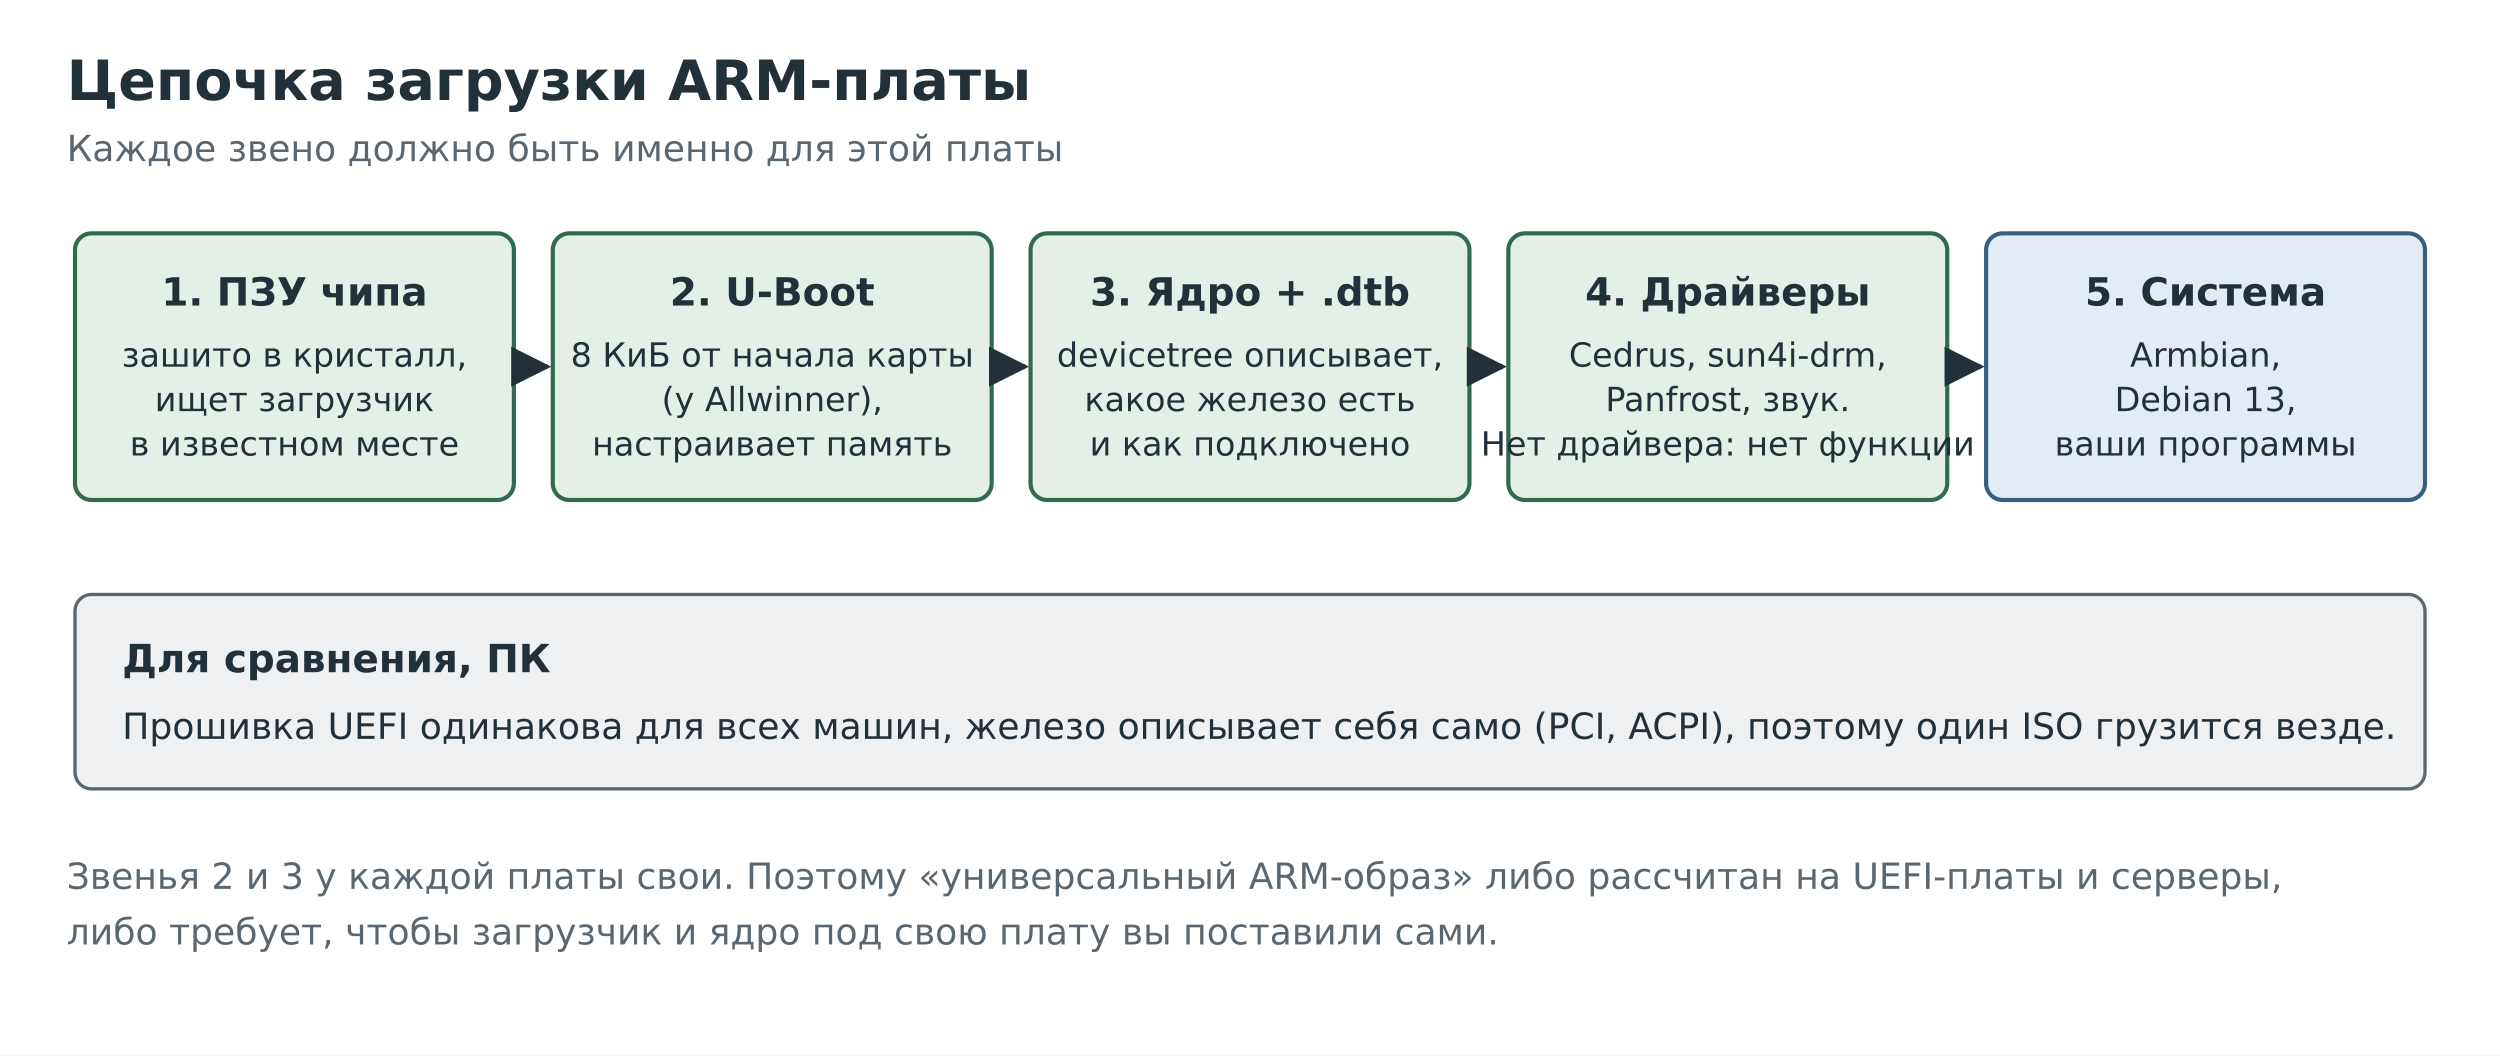
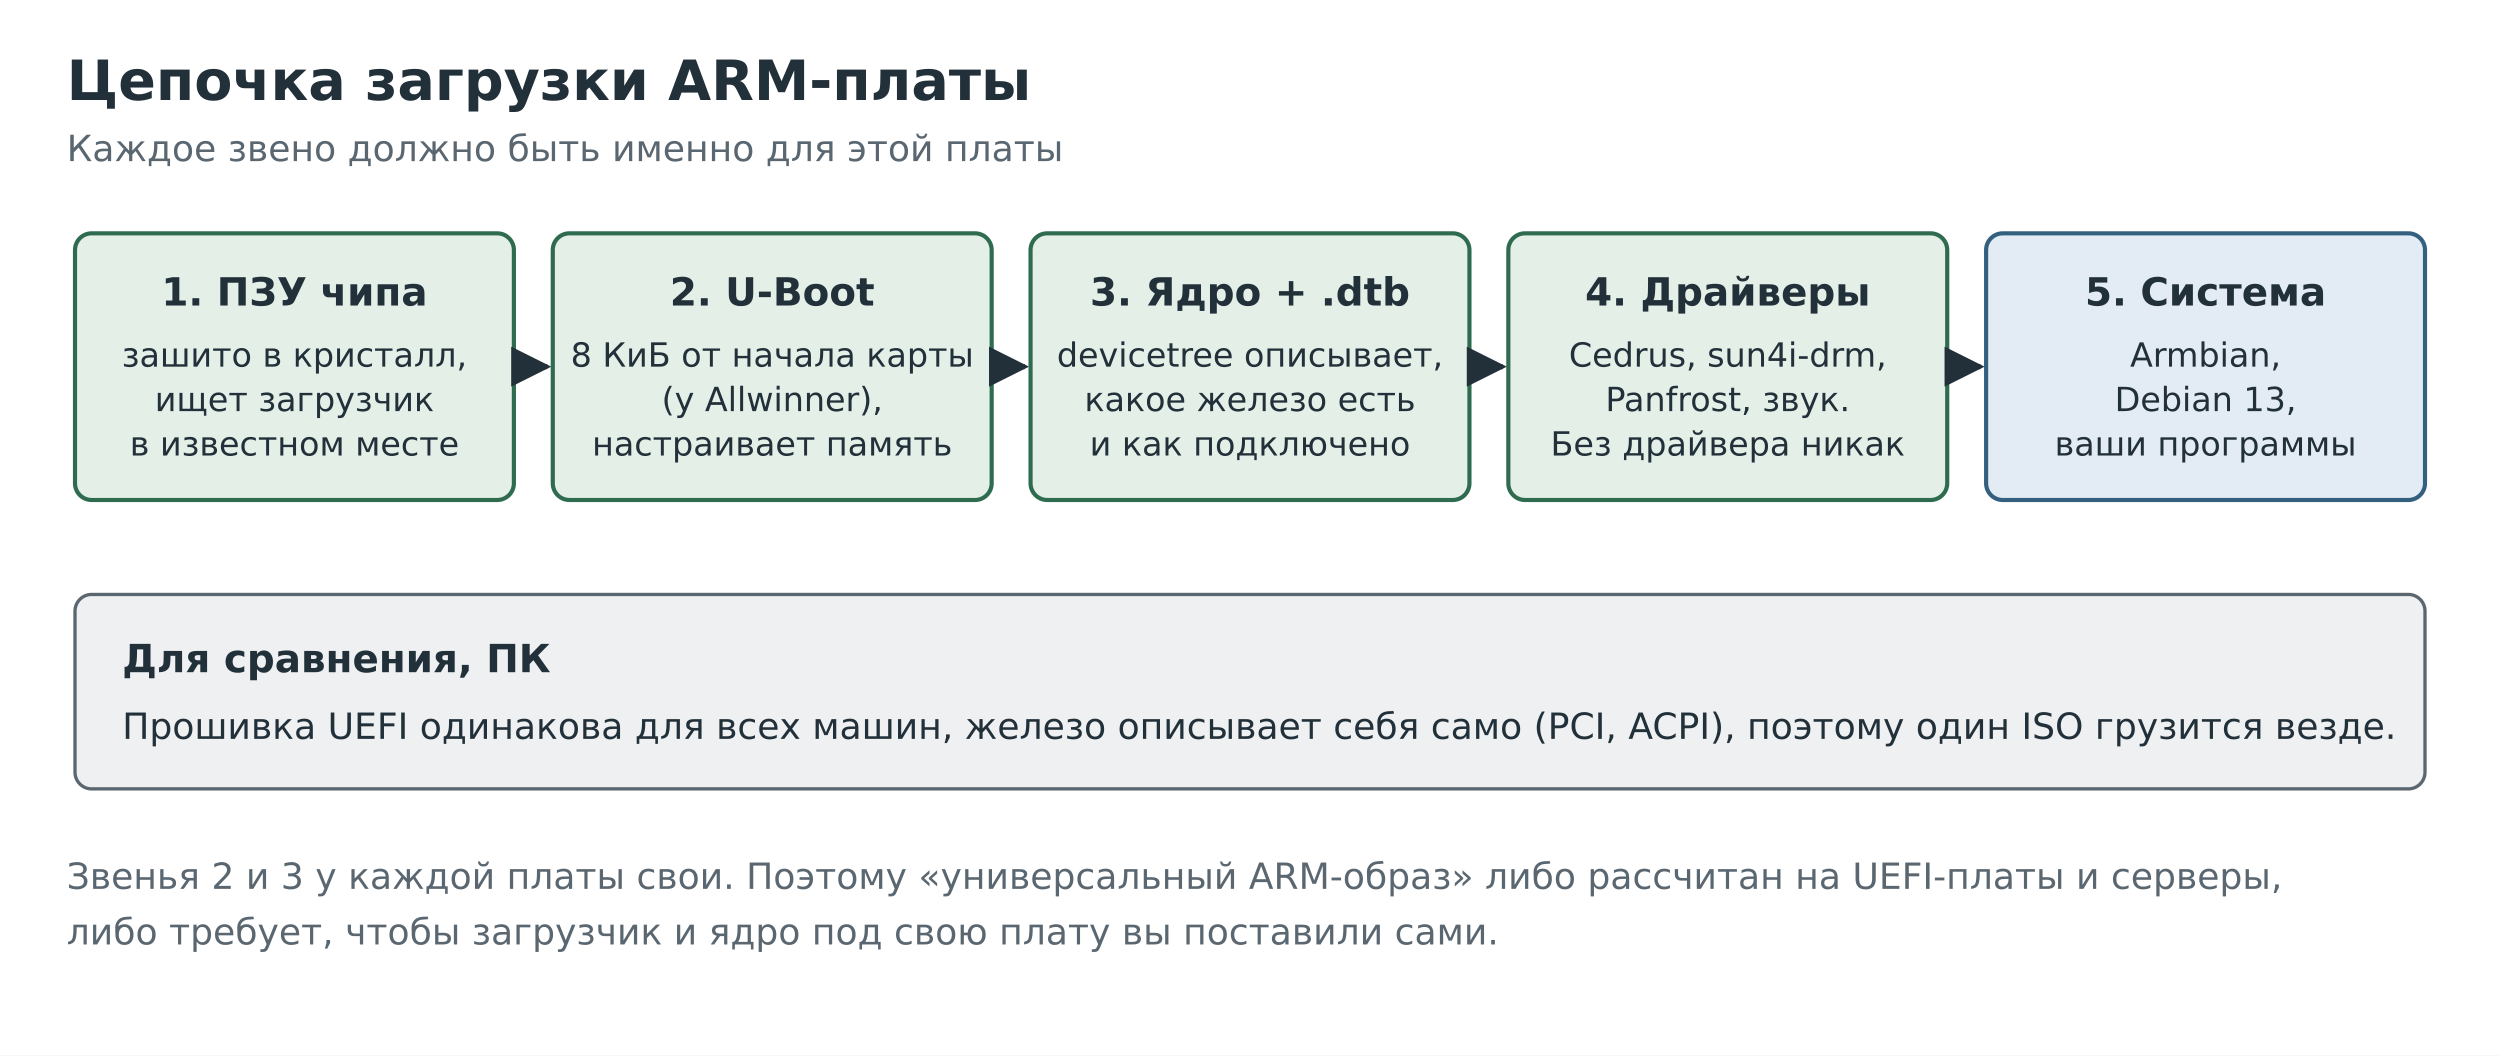
<svg xmlns="http://www.w3.org/2000/svg" viewBox="0 0 900 380" width="900" height="380" font-family="DejaVu Sans, Liberation Sans, Arial, sans-serif">
  <defs>
    <marker id="arr" viewBox="0 0 10 10" refX="9" refY="5" markerWidth="8" markerHeight="8" orient="auto-start-reverse">
      <path d="M0,0 L10,5 L0,10 z" fill="#22303A" />
    </marker>
  </defs>
  <rect width="900" height="380" fill="#FFFFFF" />
  <text x="24" y="36" font-size="20" font-weight="700" fill="#22303A">Цепочка загрузки ARM-платы</text>
  <text x="24" y="58" font-size="13" fill="#5B6770">Каждое звено должно быть именно для этой платы</text>
  <g font-size="12" fill="#22303A">
    <rect x="27" y="84" width="158" height="96" rx="6" fill="#E4EFE8" stroke="#2E6B4F" stroke-width="1.5" />
    <text x="106" y="110" font-size="14" font-weight="700" text-anchor="middle">1. ПЗУ чипа</text>
    <text x="106" y="132" text-anchor="middle">зашито в кристалл,</text>
    <text x="106" y="148" text-anchor="middle">ищет загрузчик</text>
    <text x="106" y="164" text-anchor="middle">в известном месте</text>
    <rect x="199" y="84" width="158" height="96" rx="6" fill="#E4EFE8" stroke="#2E6B4F" stroke-width="1.5" />
    <text x="278" y="110" font-size="14" font-weight="700" text-anchor="middle">2. U-Boot</text>
    <text x="278" y="132" text-anchor="middle">8 КиБ от начала карты</text>
    <text x="278" y="148" text-anchor="middle">(у Allwinner),</text>
    <text x="278" y="164" text-anchor="middle">настраивает память</text>
    <rect x="371" y="84" width="158" height="96" rx="6" fill="#E4EFE8" stroke="#2E6B4F" stroke-width="1.5" />
    <text x="450" y="110" font-size="14" font-weight="700" text-anchor="middle">3. Ядро + .dtb</text>
    <text x="450" y="132" text-anchor="middle">devicetree описывает,</text>
    <text x="450" y="148" text-anchor="middle">какое железо есть</text>
    <text x="450" y="164" text-anchor="middle">и как подключено</text>
    <rect x="543" y="84" width="158" height="96" rx="6" fill="#E4EFE8" stroke="#2E6B4F" stroke-width="1.5" />
    <text x="622" y="110" font-size="14" font-weight="700" text-anchor="middle">4. Драйверы</text>
    <text x="622" y="132" text-anchor="middle">Cedrus, sun4i-drm,</text>
    <text x="622" y="148" text-anchor="middle">Panfrost, звук.</text>
-     <text x="622" y="164" text-anchor="middle">Нет драйвера: нет функции</text>
+     <text x="622" y="164" text-anchor="middle">Без драйвера никак</text>
    <rect x="715" y="84" width="158" height="96" rx="6" fill="#E3ECF4" stroke="#34607F" stroke-width="1.5" />
    <text x="794" y="110" font-size="14" font-weight="700" text-anchor="middle">5. Система</text>
    <text x="794" y="132" text-anchor="middle">Armbian,</text>
    <text x="794" y="148" text-anchor="middle">Debian 13,</text>
    <text x="794" y="164" text-anchor="middle">ваши программы</text>
  </g>
  <line x1="185" y1="132" x2="197" y2="132" stroke="#22303A" stroke-width="1.8" marker-end="url(#arr)" />
  <line x1="357" y1="132" x2="369" y2="132" stroke="#22303A" stroke-width="1.8" marker-end="url(#arr)" />
  <line x1="529" y1="132" x2="541" y2="132" stroke="#22303A" stroke-width="1.8" marker-end="url(#arr)" />
  <line x1="701" y1="132" x2="713" y2="132" stroke="#22303A" stroke-width="1.8" marker-end="url(#arr)" />
  <rect x="27" y="214" width="846" height="70" rx="6" fill="#EEF0F2" stroke="#5B6770" stroke-width="1.2" />
  <text x="44" y="242" font-size="14" font-weight="700" fill="#22303A">Для сравнения, ПК</text>
  <text x="44" y="266" font-size="13" fill="#22303A">Прошивка UEFI одинакова для всех машин, железо описывает себя само (PCI, ACPI), поэтому один ISO грузится везде.</text>
  <text x="24" y="320" font-size="13" fill="#5B6770">Звенья 2 и 3 у каждой платы свои. Поэтому «универсальный ARM-образ» либо рассчитан на UEFI-платы и серверы,</text>
  <text x="24" y="340" font-size="13" fill="#5B6770">либо требует, чтобы загрузчик и ядро под свою плату вы поставили сами.</text>
</svg>
